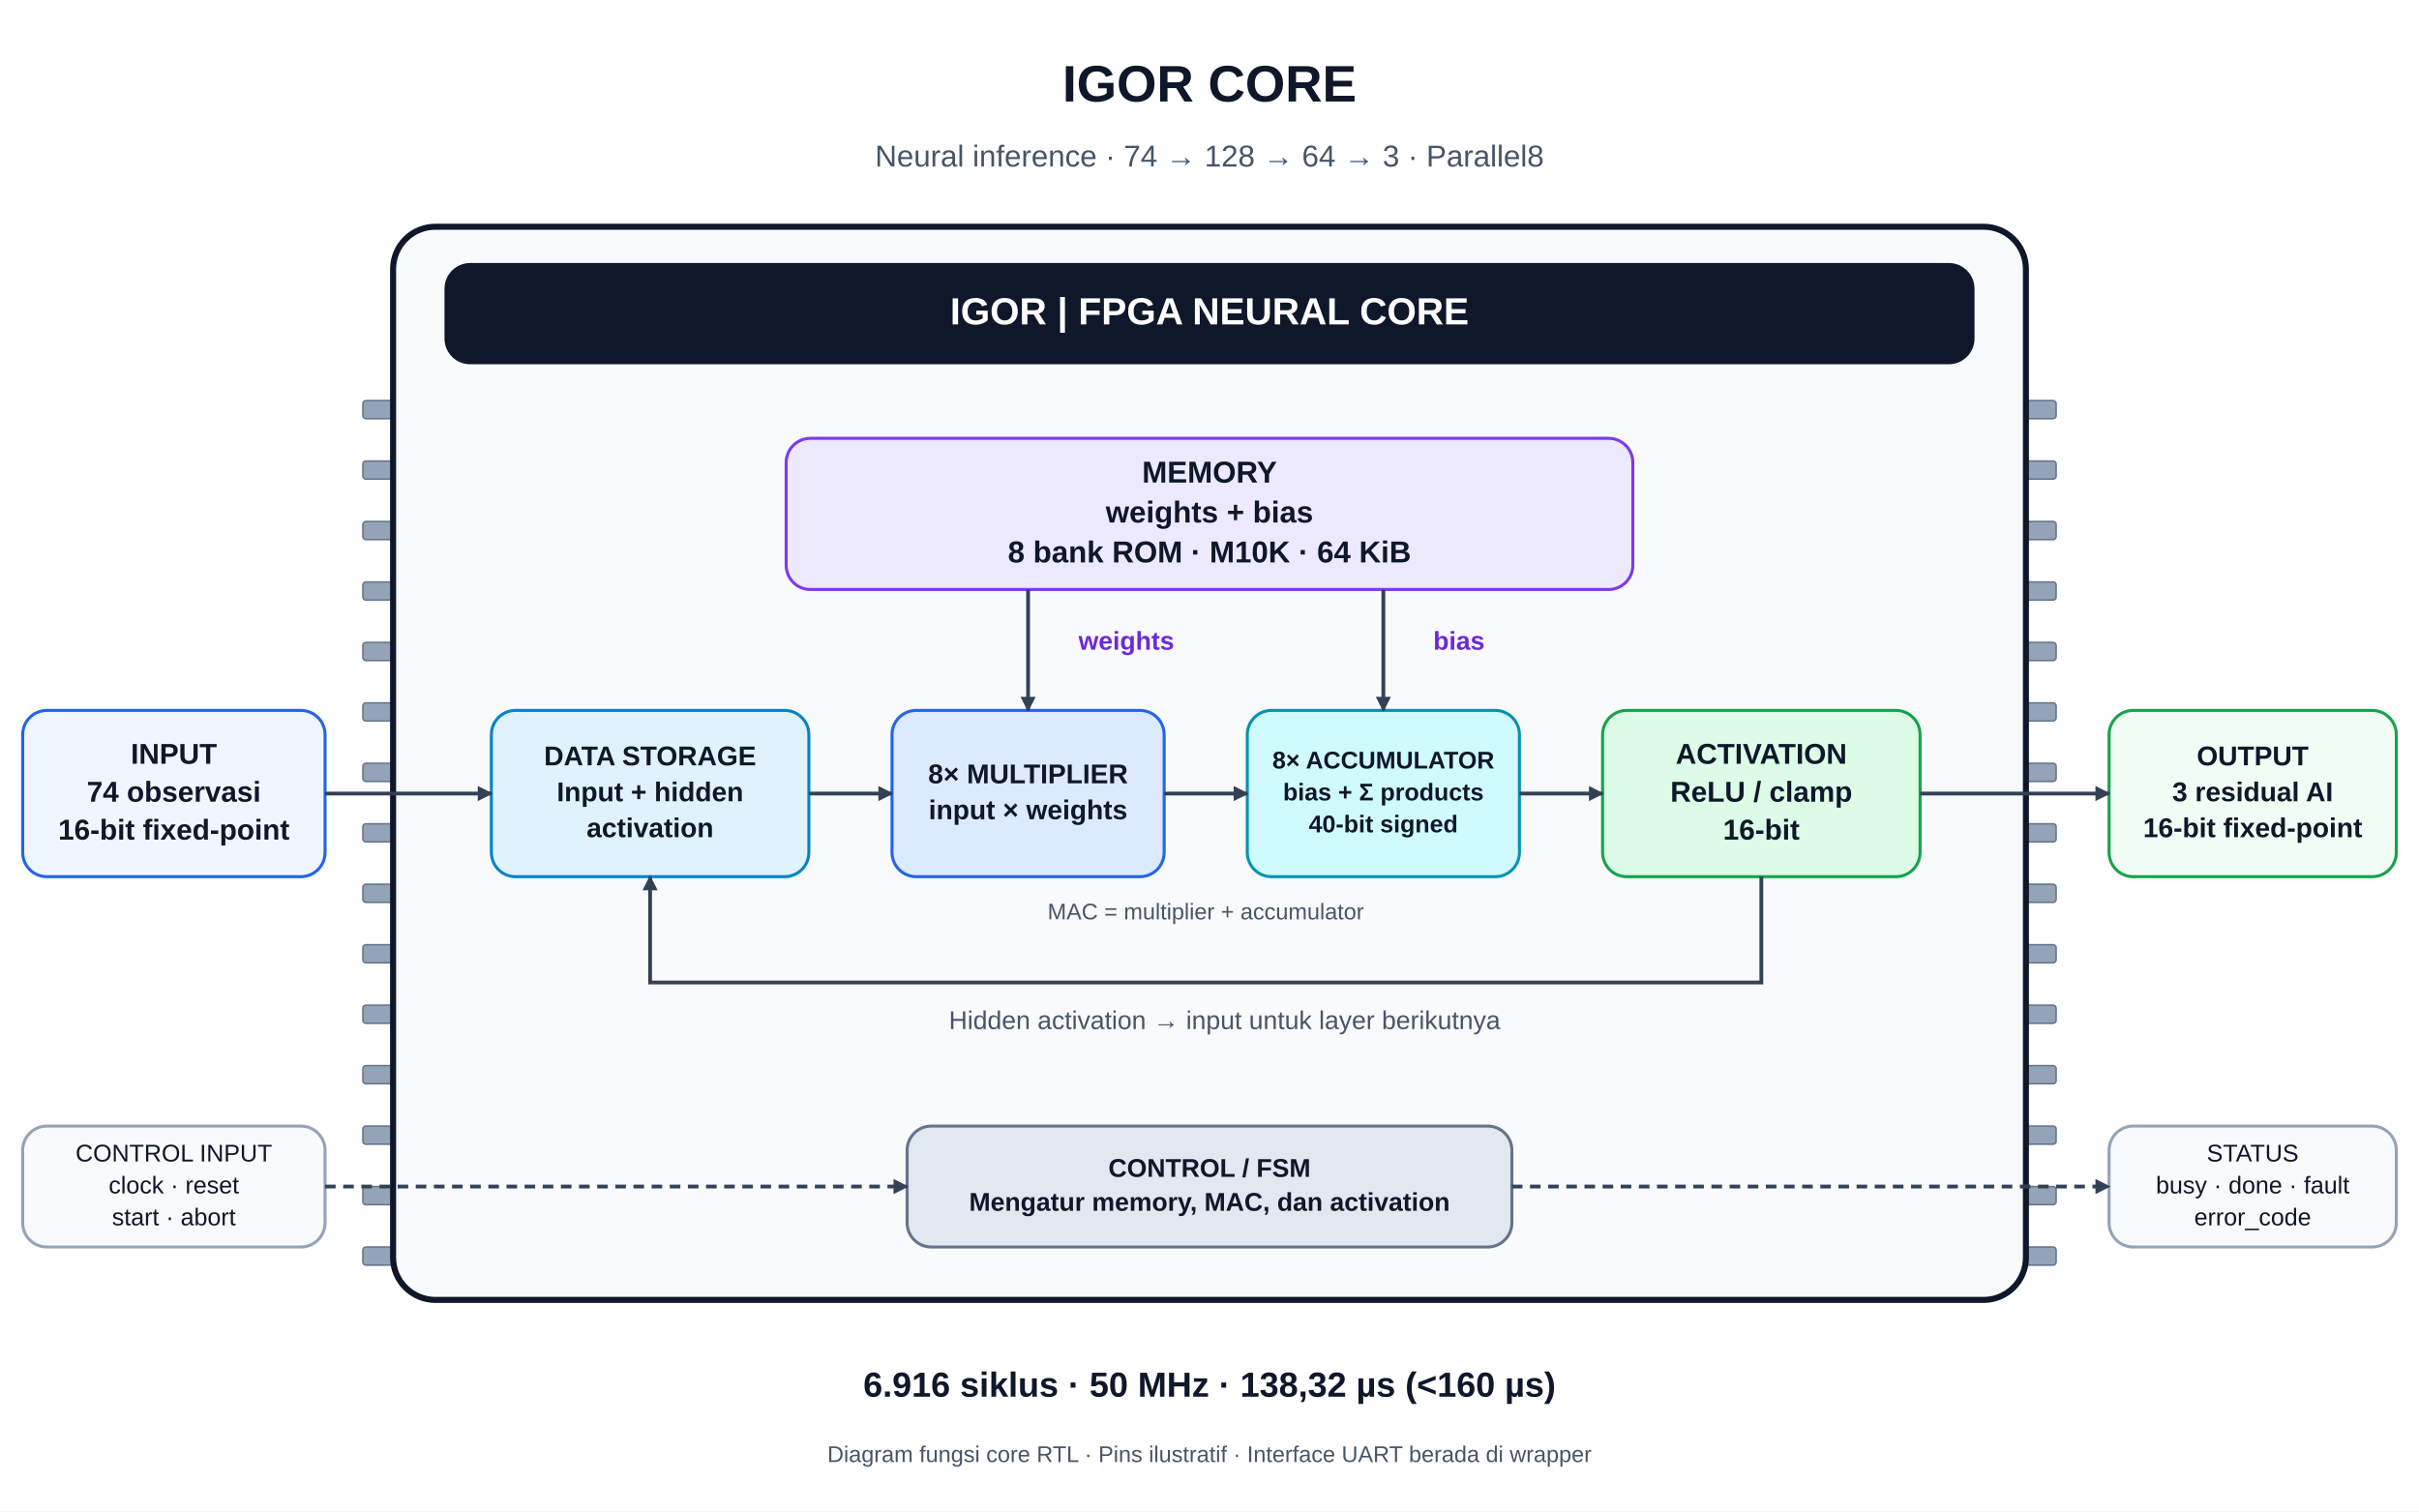
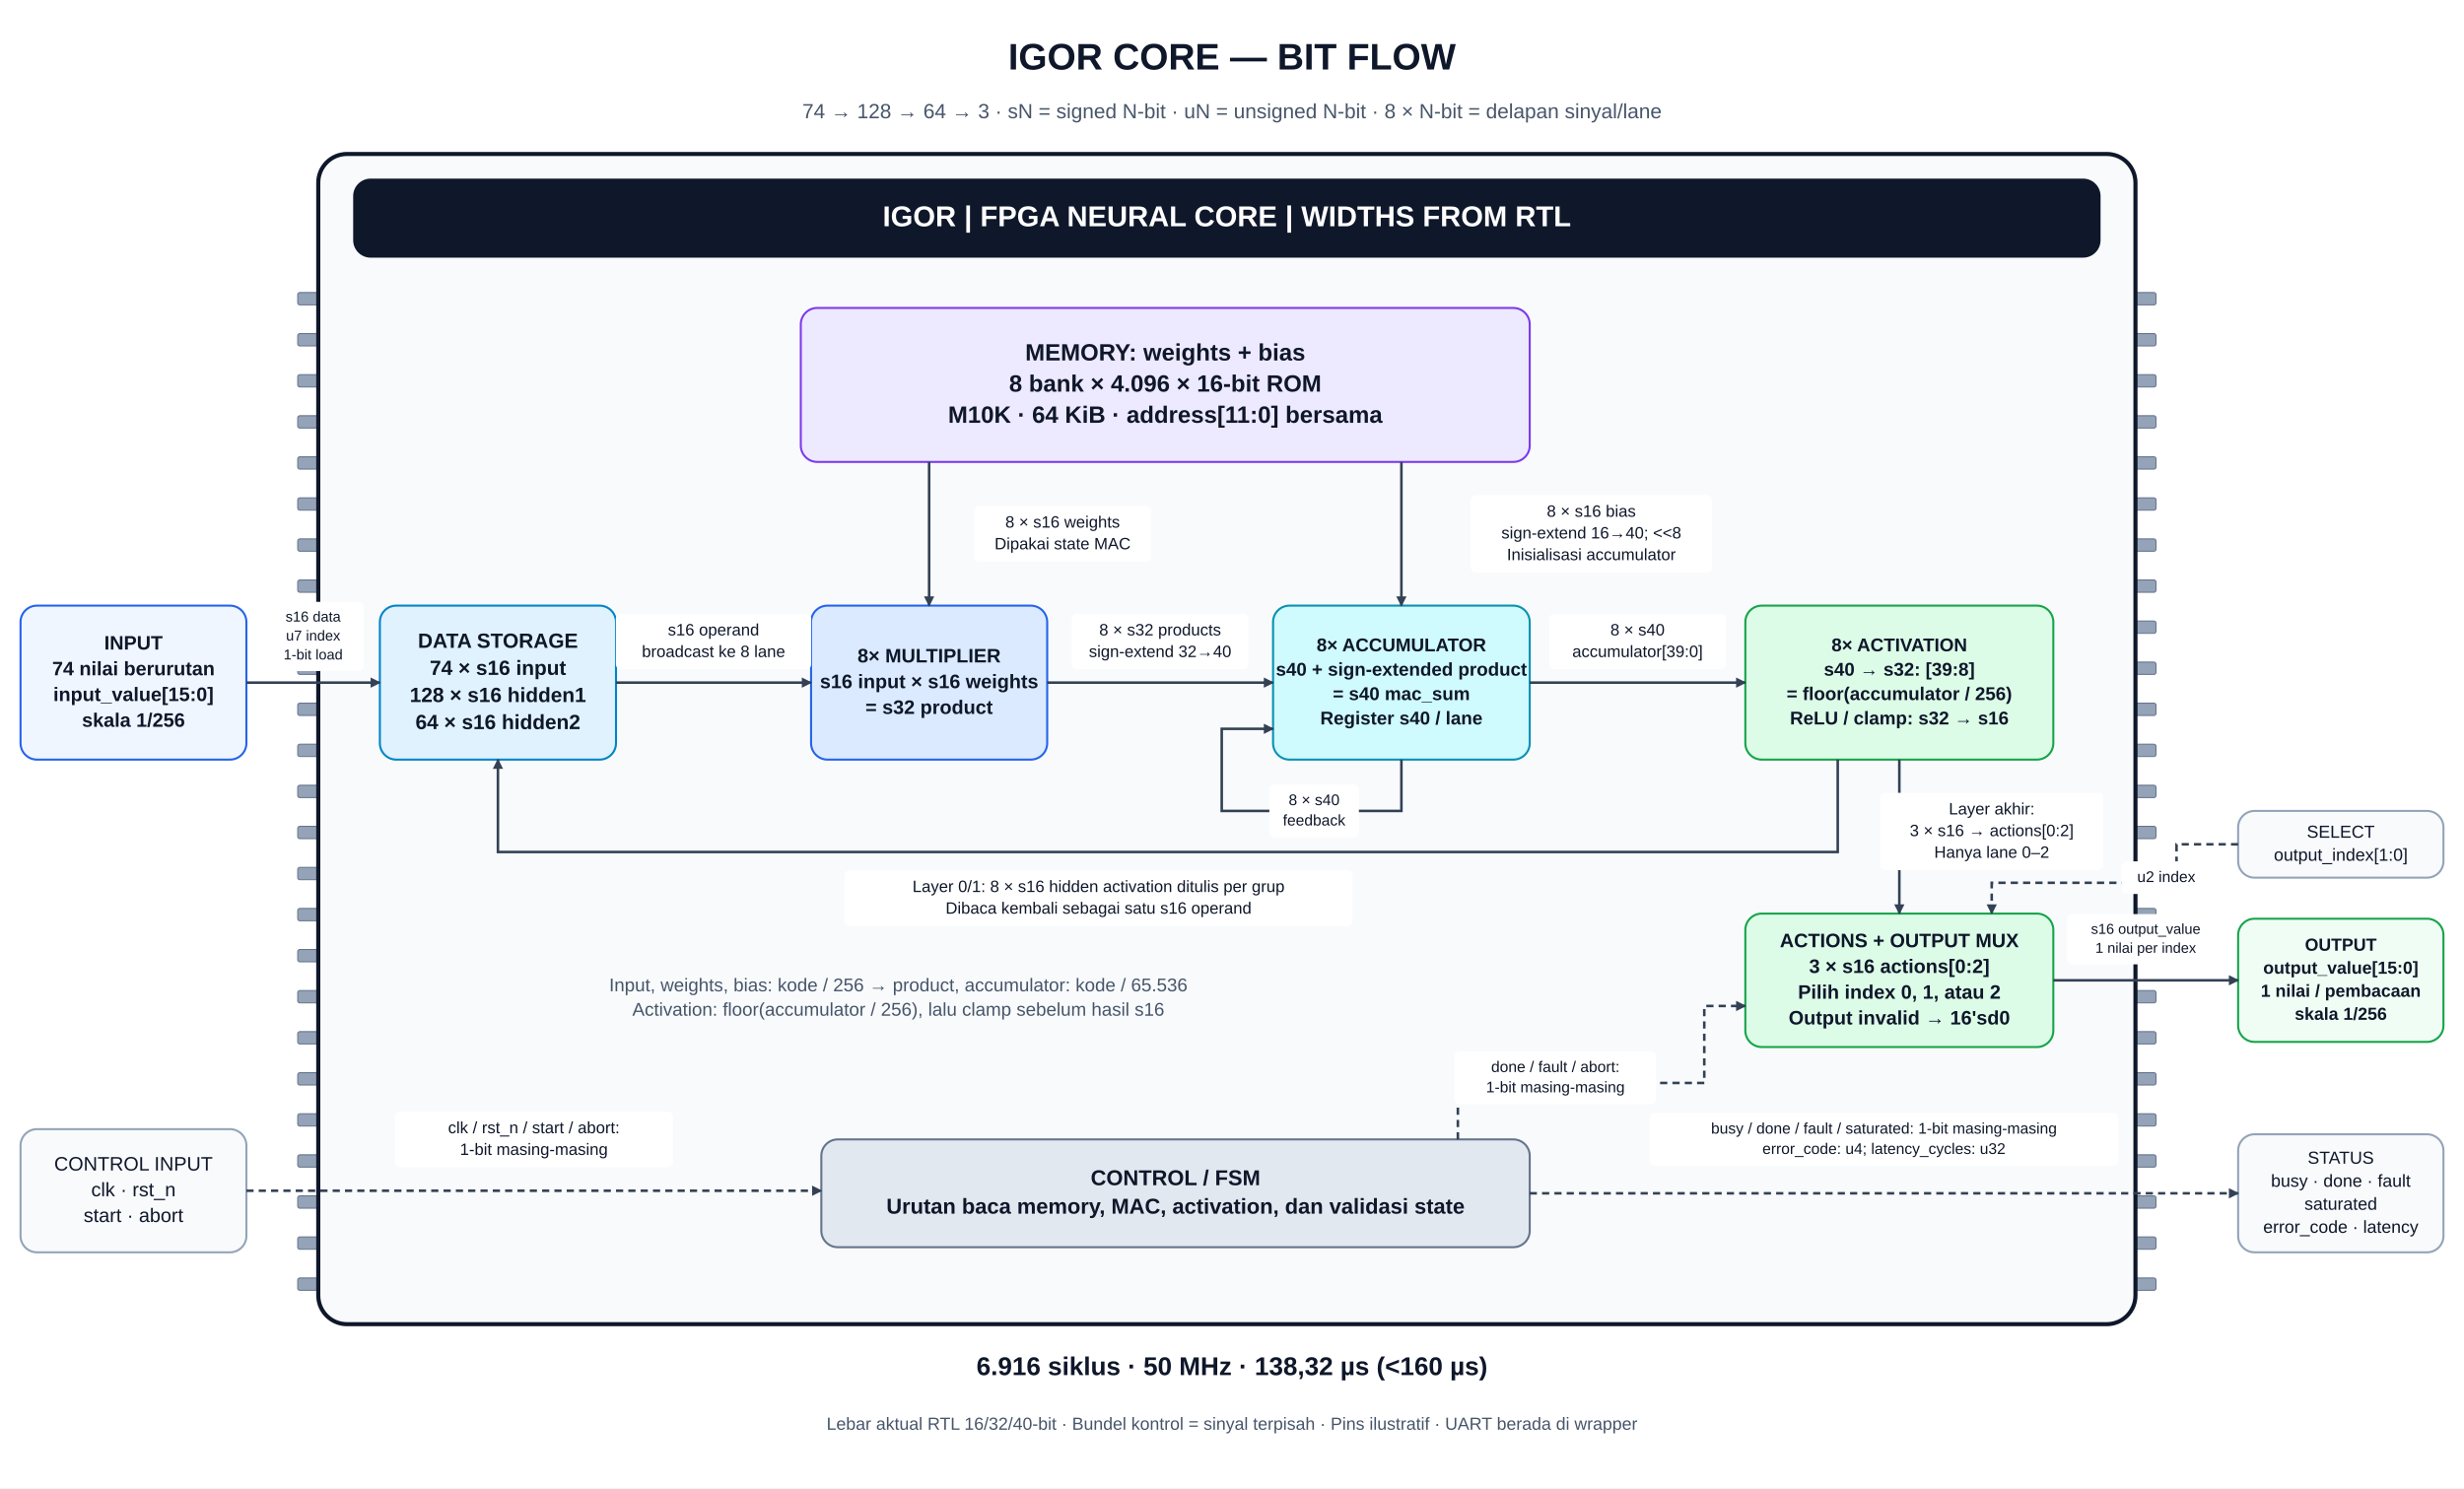
- <svg xmlns="http://www.w3.org/2000/svg" width="1600" height="1000" viewBox="0 0 1600 1000">
+ <svg xmlns="http://www.w3.org/2000/svg" width="2400" height="1450" viewBox="0 0 2400 1450">
  <defs>
    <marker id="arrow" markerWidth="10" markerHeight="10" refX="9" refY="5" orient="auto" markerUnits="userSpaceOnUse">
      <path d="M0,0 L10,5 L0,10 Z" fill="#334155" />
    </marker>
  </defs>
-   <rect width="1600" height="1000" fill="white" />
-   <text x="800.0" y="57.5" text-anchor="middle" dominant-baseline="middle" font-family="Arial, sans-serif" font-size="34" fill="#0f172a" font-weight="700">IGOR CORE</text>
-   <text x="800.0" y="104.5" text-anchor="middle" dominant-baseline="middle" font-family="Arial, sans-serif" font-size="20" fill="#475569" font-weight="400">Neural inference · 74 → 128 → 64 → 3 · Parallel8</text>
-   <rect x="240" y="265" width="20" height="12" rx="2" fill="#94a3b8" stroke="#64748b" stroke-width="1" />
-   <rect x="240" y="305" width="20" height="12" rx="2" fill="#94a3b8" stroke="#64748b" stroke-width="1" />
-   <rect x="240" y="345" width="20" height="12" rx="2" fill="#94a3b8" stroke="#64748b" stroke-width="1" />
-   <rect x="240" y="385" width="20" height="12" rx="2" fill="#94a3b8" stroke="#64748b" stroke-width="1" />
-   <rect x="240" y="425" width="20" height="12" rx="2" fill="#94a3b8" stroke="#64748b" stroke-width="1" />
-   <rect x="240" y="465" width="20" height="12" rx="2" fill="#94a3b8" stroke="#64748b" stroke-width="1" />
-   <rect x="240" y="505" width="20" height="12" rx="2" fill="#94a3b8" stroke="#64748b" stroke-width="1" />
-   <rect x="240" y="545" width="20" height="12" rx="2" fill="#94a3b8" stroke="#64748b" stroke-width="1" />
-   <rect x="240" y="585" width="20" height="12" rx="2" fill="#94a3b8" stroke="#64748b" stroke-width="1" />
-   <rect x="240" y="625" width="20" height="12" rx="2" fill="#94a3b8" stroke="#64748b" stroke-width="1" />
-   <rect x="240" y="665" width="20" height="12" rx="2" fill="#94a3b8" stroke="#64748b" stroke-width="1" />
-   <rect x="240" y="705" width="20" height="12" rx="2" fill="#94a3b8" stroke="#64748b" stroke-width="1" />
-   <rect x="240" y="745" width="20" height="12" rx="2" fill="#94a3b8" stroke="#64748b" stroke-width="1" />
-   <rect x="240" y="785" width="20" height="12" rx="2" fill="#94a3b8" stroke="#64748b" stroke-width="1" />
-   <rect x="240" y="825" width="20" height="12" rx="2" fill="#94a3b8" stroke="#64748b" stroke-width="1" />
-   <rect x="1340" y="265" width="20" height="12" rx="2" fill="#94a3b8" stroke="#64748b" stroke-width="1" />
-   <rect x="1340" y="305" width="20" height="12" rx="2" fill="#94a3b8" stroke="#64748b" stroke-width="1" />
-   <rect x="1340" y="345" width="20" height="12" rx="2" fill="#94a3b8" stroke="#64748b" stroke-width="1" />
-   <rect x="1340" y="385" width="20" height="12" rx="2" fill="#94a3b8" stroke="#64748b" stroke-width="1" />
-   <rect x="1340" y="425" width="20" height="12" rx="2" fill="#94a3b8" stroke="#64748b" stroke-width="1" />
-   <rect x="1340" y="465" width="20" height="12" rx="2" fill="#94a3b8" stroke="#64748b" stroke-width="1" />
-   <rect x="1340" y="505" width="20" height="12" rx="2" fill="#94a3b8" stroke="#64748b" stroke-width="1" />
-   <rect x="1340" y="545" width="20" height="12" rx="2" fill="#94a3b8" stroke="#64748b" stroke-width="1" />
-   <rect x="1340" y="585" width="20" height="12" rx="2" fill="#94a3b8" stroke="#64748b" stroke-width="1" />
-   <rect x="1340" y="625" width="20" height="12" rx="2" fill="#94a3b8" stroke="#64748b" stroke-width="1" />
-   <rect x="1340" y="665" width="20" height="12" rx="2" fill="#94a3b8" stroke="#64748b" stroke-width="1" />
-   <rect x="1340" y="705" width="20" height="12" rx="2" fill="#94a3b8" stroke="#64748b" stroke-width="1" />
-   <rect x="1340" y="745" width="20" height="12" rx="2" fill="#94a3b8" stroke="#64748b" stroke-width="1" />
-   <rect x="1340" y="785" width="20" height="12" rx="2" fill="#94a3b8" stroke="#64748b" stroke-width="1" />
-   <rect x="1340" y="825" width="20" height="12" rx="2" fill="#94a3b8" stroke="#64748b" stroke-width="1" />
-   <rect x="260" y="150" width="1080" height="710" rx="28" fill="#f8fafc" stroke="#0f172a" stroke-width="4" />
-   <rect x="295" y="175" width="1010" height="65" rx="16" fill="#0f172a" stroke="#0f172a" stroke-width="2" />
-   <text x="800.0" y="207.5" text-anchor="middle" dominant-baseline="middle" font-family="Arial, sans-serif" font-size="25" fill="#ffffff" font-weight="700">IGOR  |  FPGA NEURAL CORE</text>
-   <rect x="520" y="290" width="560" height="100" rx="16" fill="#ede9fe" stroke="#7c3aed" stroke-width="2" />
-   <text x="800.0" y="313.6" text-anchor="middle" dominant-baseline="middle" font-family="Arial, sans-serif" font-size="20" fill="#0f172a" font-weight="700">MEMORY</text>
-   <text x="800.0" y="340.0" text-anchor="middle" dominant-baseline="middle" font-family="Arial, sans-serif" font-size="20" fill="#0f172a" font-weight="700">weights + bias</text>
-   <text x="800.0" y="366.4" text-anchor="middle" dominant-baseline="middle" font-family="Arial, sans-serif" font-size="20" fill="#0f172a" font-weight="700">8 bank ROM · M10K · 64 KiB</text>
-   <rect x="15" y="470" width="200" height="110" rx="16" fill="#eff6ff" stroke="#2563eb" stroke-width="2" />
-   <text x="115.0" y="499.92" text-anchor="middle" dominant-baseline="middle" font-family="Arial, sans-serif" font-size="19" fill="#0f172a" font-weight="700">INPUT</text>
-   <text x="115.0" y="525.0" text-anchor="middle" dominant-baseline="middle" font-family="Arial, sans-serif" font-size="19" fill="#0f172a" font-weight="700">74 observasi</text>
-   <text x="115.0" y="550.08" text-anchor="middle" dominant-baseline="middle" font-family="Arial, sans-serif" font-size="19" fill="#0f172a" font-weight="700">16-bit fixed-point</text>
-   <rect x="325" y="470" width="210" height="110" rx="16" fill="#e0f2fe" stroke="#0284c7" stroke-width="2" />
-   <text x="430.0" y="501.24" text-anchor="middle" dominant-baseline="middle" font-family="Arial, sans-serif" font-size="18" fill="#0f172a" font-weight="700">DATA STORAGE</text>
-   <text x="430.0" y="525.0" text-anchor="middle" dominant-baseline="middle" font-family="Arial, sans-serif" font-size="18" fill="#0f172a" font-weight="700">Input + hidden</text>
-   <text x="430.0" y="548.76" text-anchor="middle" dominant-baseline="middle" font-family="Arial, sans-serif" font-size="18" fill="#0f172a" font-weight="700">activation</text>
-   <rect x="590" y="470" width="180" height="110" rx="16" fill="#dbeafe" stroke="#2563eb" stroke-width="2" />
-   <text x="680.0" y="513.12" text-anchor="middle" dominant-baseline="middle" font-family="Arial, sans-serif" font-size="18" fill="#0f172a" font-weight="700">8× MULTIPLIER</text>
-   <text x="680.0" y="536.88" text-anchor="middle" dominant-baseline="middle" font-family="Arial, sans-serif" font-size="18" fill="#0f172a" font-weight="700">input × weights</text>
-   <rect x="825" y="470" width="180" height="110" rx="16" fill="#cffafe" stroke="#0891b2" stroke-width="2" />
-   <text x="915.0" y="503.88" text-anchor="middle" dominant-baseline="middle" font-family="Arial, sans-serif" font-size="16" fill="#0f172a" font-weight="700">8× ACCUMULATOR</text>
-   <text x="915.0" y="525.0" text-anchor="middle" dominant-baseline="middle" font-family="Arial, sans-serif" font-size="16" fill="#0f172a" font-weight="700">bias + Σ products</text>
-   <text x="915.0" y="546.12" text-anchor="middle" dominant-baseline="middle" font-family="Arial, sans-serif" font-size="16" fill="#0f172a" font-weight="700">40-bit signed</text>
-   <rect x="1060" y="470" width="210" height="110" rx="16" fill="#dcfce7" stroke="#16a34a" stroke-width="2" />
-   <text x="1165.0" y="499.92" text-anchor="middle" dominant-baseline="middle" font-family="Arial, sans-serif" font-size="19" fill="#0f172a" font-weight="700">ACTIVATION</text>
-   <text x="1165.0" y="525.0" text-anchor="middle" dominant-baseline="middle" font-family="Arial, sans-serif" font-size="19" fill="#0f172a" font-weight="700">ReLU / clamp</text>
-   <text x="1165.0" y="550.08" text-anchor="middle" dominant-baseline="middle" font-family="Arial, sans-serif" font-size="19" fill="#0f172a" font-weight="700">16-bit</text>
-   <rect x="1395" y="470" width="190" height="110" rx="16" fill="#f0fdf4" stroke="#16a34a" stroke-width="2" />
-   <text x="1490.0" y="501.24" text-anchor="middle" dominant-baseline="middle" font-family="Arial, sans-serif" font-size="18" fill="#0f172a" font-weight="700">OUTPUT</text>
-   <text x="1490.0" y="525.0" text-anchor="middle" dominant-baseline="middle" font-family="Arial, sans-serif" font-size="18" fill="#0f172a" font-weight="700">3 residual AI</text>
-   <text x="1490.0" y="548.76" text-anchor="middle" dominant-baseline="middle" font-family="Arial, sans-serif" font-size="18" fill="#0f172a" font-weight="700">16-bit fixed-point</text>
-   <rect x="600" y="745" width="400" height="80" rx="16" fill="#e2e8f0" stroke="#64748b" stroke-width="2" />
-   <text x="800.0" y="773.78" text-anchor="middle" dominant-baseline="middle" font-family="Arial, sans-serif" font-size="17" fill="#0f172a" font-weight="700">CONTROL / FSM</text>
-   <text x="800.0" y="796.22" text-anchor="middle" dominant-baseline="middle" font-family="Arial, sans-serif" font-size="17" fill="#0f172a" font-weight="700">Mengatur memory, MAC, dan activation</text>
-   <rect x="15" y="745" width="200" height="80" rx="16" fill="#f8fafc" stroke="#94a3b8" stroke-width="2" />
-   <text x="115.0" y="763.88" text-anchor="middle" dominant-baseline="middle" font-family="Arial, sans-serif" font-size="16" fill="#0f172a" font-weight="400">CONTROL INPUT</text>
-   <text x="115.0" y="785.0" text-anchor="middle" dominant-baseline="middle" font-family="Arial, sans-serif" font-size="16" fill="#0f172a" font-weight="400">clock · reset</text>
-   <text x="115.0" y="806.12" text-anchor="middle" dominant-baseline="middle" font-family="Arial, sans-serif" font-size="16" fill="#0f172a" font-weight="400">start · abort</text>
-   <rect x="1395" y="745" width="190" height="80" rx="16" fill="#f8fafc" stroke="#94a3b8" stroke-width="2" />
-   <text x="1490.0" y="763.88" text-anchor="middle" dominant-baseline="middle" font-family="Arial, sans-serif" font-size="16" fill="#0f172a" font-weight="400">STATUS</text>
-   <text x="1490.0" y="785.0" text-anchor="middle" dominant-baseline="middle" font-family="Arial, sans-serif" font-size="16" fill="#0f172a" font-weight="400">busy · done · fault</text>
-   <text x="1490.0" y="806.12" text-anchor="middle" dominant-baseline="middle" font-family="Arial, sans-serif" font-size="16" fill="#0f172a" font-weight="400">error_code</text>
-   <path d="M215,525 L325,525" fill="none" stroke="#334155" stroke-width="2.5" marker-end="url(#arrow)" />
-   <path d="M535,525 L590,525" fill="none" stroke="#334155" stroke-width="2.5" marker-end="url(#arrow)" />
-   <path d="M680,390 L680,470" fill="none" stroke="#334155" stroke-width="2.5" marker-end="url(#arrow)" />
-   <path d="M915,390 L915,470" fill="none" stroke="#334155" stroke-width="2.5" marker-end="url(#arrow)" />
-   <path d="M770,525 L825,525" fill="none" stroke="#334155" stroke-width="2.5" marker-end="url(#arrow)" />
-   <path d="M1005,525 L1060,525" fill="none" stroke="#334155" stroke-width="2.5" marker-end="url(#arrow)" />
-   <path d="M1270,525 L1395,525" fill="none" stroke="#334155" stroke-width="2.5" marker-end="url(#arrow)" />
-   <path d="M1165,580 L1165,650 L430,650 L430,580" fill="none" stroke="#334155" stroke-width="2.5" marker-end="url(#arrow)" />
-   <path d="M215,785 L600,785" fill="none" stroke="#334155" stroke-width="2.5" marker-end="url(#arrow)" stroke-dasharray="7 5" />
-   <path d="M1000,785 L1395,785" fill="none" stroke="#334155" stroke-width="2.5" marker-end="url(#arrow)" stroke-dasharray="7 5" />
-   <text x="745.0" y="425.0" text-anchor="middle" dominant-baseline="middle" font-family="Arial, sans-serif" font-size="17" fill="#6d28d9" font-weight="700">weights</text>
-   <text x="965.0" y="425.0" text-anchor="middle" dominant-baseline="middle" font-family="Arial, sans-serif" font-size="17" fill="#6d28d9" font-weight="700">bias</text>
-   <text x="810.0" y="676.0" text-anchor="middle" dominant-baseline="middle" font-family="Arial, sans-serif" font-size="17" fill="#475569" font-weight="400">Hidden activation → input untuk layer berikutnya</text>
-   <text x="797.5" y="604.0" text-anchor="middle" dominant-baseline="middle" font-family="Arial, sans-serif" font-size="15" fill="#475569" font-weight="400">MAC = multiplier + accumulator</text>
-   <text x="800.0" y="917.5" text-anchor="middle" dominant-baseline="middle" font-family="Arial, sans-serif" font-size="23" fill="#0f172a" font-weight="700">6.916 siklus  ·  50 MHz  ·  138,32 µs  (&lt;160 µs)</text>
-   <text x="800.0" y="963.0" text-anchor="middle" dominant-baseline="middle" font-family="Arial, sans-serif" font-size="15" fill="#475569" font-weight="400">Diagram fungsi core RTL · Pins ilustratif · Interface UART berada di wrapper</text>
+   <rect width="2400" height="1450" fill="white" />
+   <text x="1200.0" y="57.5" text-anchor="middle" dominant-baseline="middle" font-family="Arial, sans-serif" font-size="36" fill="#0f172a" font-weight="700">IGOR CORE — BIT FLOW</text>
+   <text x="1200.0" y="109.5" text-anchor="middle" dominant-baseline="middle" font-family="Arial, sans-serif" font-size="20" fill="#475569" font-weight="400">74 → 128 → 64 → 3  ·  sN = signed N-bit  ·  uN = unsigned N-bit  ·  8 × N-bit = delapan sinyal/lane</text>
+   <rect x="290" y="285" width="20" height="12" rx="2" fill="#94a3b8" stroke="#64748b" stroke-width="1" />
+   <rect x="290" y="325" width="20" height="12" rx="2" fill="#94a3b8" stroke="#64748b" stroke-width="1" />
+   <rect x="290" y="365" width="20" height="12" rx="2" fill="#94a3b8" stroke="#64748b" stroke-width="1" />
+   <rect x="290" y="405" width="20" height="12" rx="2" fill="#94a3b8" stroke="#64748b" stroke-width="1" />
+   <rect x="290" y="445" width="20" height="12" rx="2" fill="#94a3b8" stroke="#64748b" stroke-width="1" />
+   <rect x="290" y="485" width="20" height="12" rx="2" fill="#94a3b8" stroke="#64748b" stroke-width="1" />
+   <rect x="290" y="525" width="20" height="12" rx="2" fill="#94a3b8" stroke="#64748b" stroke-width="1" />
+   <rect x="290" y="565" width="20" height="12" rx="2" fill="#94a3b8" stroke="#64748b" stroke-width="1" />
+   <rect x="290" y="605" width="20" height="12" rx="2" fill="#94a3b8" stroke="#64748b" stroke-width="1" />
+   <rect x="290" y="645" width="20" height="12" rx="2" fill="#94a3b8" stroke="#64748b" stroke-width="1" />
+   <rect x="290" y="685" width="20" height="12" rx="2" fill="#94a3b8" stroke="#64748b" stroke-width="1" />
+   <rect x="290" y="725" width="20" height="12" rx="2" fill="#94a3b8" stroke="#64748b" stroke-width="1" />
+   <rect x="290" y="765" width="20" height="12" rx="2" fill="#94a3b8" stroke="#64748b" stroke-width="1" />
+   <rect x="290" y="805" width="20" height="12" rx="2" fill="#94a3b8" stroke="#64748b" stroke-width="1" />
+   <rect x="290" y="845" width="20" height="12" rx="2" fill="#94a3b8" stroke="#64748b" stroke-width="1" />
+   <rect x="290" y="885" width="20" height="12" rx="2" fill="#94a3b8" stroke="#64748b" stroke-width="1" />
+   <rect x="290" y="925" width="20" height="12" rx="2" fill="#94a3b8" stroke="#64748b" stroke-width="1" />
+   <rect x="290" y="965" width="20" height="12" rx="2" fill="#94a3b8" stroke="#64748b" stroke-width="1" />
+   <rect x="290" y="1005" width="20" height="12" rx="2" fill="#94a3b8" stroke="#64748b" stroke-width="1" />
+   <rect x="290" y="1045" width="20" height="12" rx="2" fill="#94a3b8" stroke="#64748b" stroke-width="1" />
+   <rect x="290" y="1085" width="20" height="12" rx="2" fill="#94a3b8" stroke="#64748b" stroke-width="1" />
+   <rect x="290" y="1125" width="20" height="12" rx="2" fill="#94a3b8" stroke="#64748b" stroke-width="1" />
+   <rect x="290" y="1165" width="20" height="12" rx="2" fill="#94a3b8" stroke="#64748b" stroke-width="1" />
+   <rect x="290" y="1205" width="20" height="12" rx="2" fill="#94a3b8" stroke="#64748b" stroke-width="1" />
+   <rect x="290" y="1245" width="20" height="12" rx="2" fill="#94a3b8" stroke="#64748b" stroke-width="1" />
+   <rect x="2080" y="285" width="20" height="12" rx="2" fill="#94a3b8" stroke="#64748b" stroke-width="1" />
+   <rect x="2080" y="325" width="20" height="12" rx="2" fill="#94a3b8" stroke="#64748b" stroke-width="1" />
+   <rect x="2080" y="365" width="20" height="12" rx="2" fill="#94a3b8" stroke="#64748b" stroke-width="1" />
+   <rect x="2080" y="405" width="20" height="12" rx="2" fill="#94a3b8" stroke="#64748b" stroke-width="1" />
+   <rect x="2080" y="445" width="20" height="12" rx="2" fill="#94a3b8" stroke="#64748b" stroke-width="1" />
+   <rect x="2080" y="485" width="20" height="12" rx="2" fill="#94a3b8" stroke="#64748b" stroke-width="1" />
+   <rect x="2080" y="525" width="20" height="12" rx="2" fill="#94a3b8" stroke="#64748b" stroke-width="1" />
+   <rect x="2080" y="565" width="20" height="12" rx="2" fill="#94a3b8" stroke="#64748b" stroke-width="1" />
+   <rect x="2080" y="605" width="20" height="12" rx="2" fill="#94a3b8" stroke="#64748b" stroke-width="1" />
+   <rect x="2080" y="645" width="20" height="12" rx="2" fill="#94a3b8" stroke="#64748b" stroke-width="1" />
+   <rect x="2080" y="685" width="20" height="12" rx="2" fill="#94a3b8" stroke="#64748b" stroke-width="1" />
+   <rect x="2080" y="725" width="20" height="12" rx="2" fill="#94a3b8" stroke="#64748b" stroke-width="1" />
+   <rect x="2080" y="765" width="20" height="12" rx="2" fill="#94a3b8" stroke="#64748b" stroke-width="1" />
+   <rect x="2080" y="805" width="20" height="12" rx="2" fill="#94a3b8" stroke="#64748b" stroke-width="1" />
+   <rect x="2080" y="845" width="20" height="12" rx="2" fill="#94a3b8" stroke="#64748b" stroke-width="1" />
+   <rect x="2080" y="885" width="20" height="12" rx="2" fill="#94a3b8" stroke="#64748b" stroke-width="1" />
+   <rect x="2080" y="925" width="20" height="12" rx="2" fill="#94a3b8" stroke="#64748b" stroke-width="1" />
+   <rect x="2080" y="965" width="20" height="12" rx="2" fill="#94a3b8" stroke="#64748b" stroke-width="1" />
+   <rect x="2080" y="1005" width="20" height="12" rx="2" fill="#94a3b8" stroke="#64748b" stroke-width="1" />
+   <rect x="2080" y="1045" width="20" height="12" rx="2" fill="#94a3b8" stroke="#64748b" stroke-width="1" />
+   <rect x="2080" y="1085" width="20" height="12" rx="2" fill="#94a3b8" stroke="#64748b" stroke-width="1" />
+   <rect x="2080" y="1125" width="20" height="12" rx="2" fill="#94a3b8" stroke="#64748b" stroke-width="1" />
+   <rect x="2080" y="1165" width="20" height="12" rx="2" fill="#94a3b8" stroke="#64748b" stroke-width="1" />
+   <rect x="2080" y="1205" width="20" height="12" rx="2" fill="#94a3b8" stroke="#64748b" stroke-width="1" />
+   <rect x="2080" y="1245" width="20" height="12" rx="2" fill="#94a3b8" stroke="#64748b" stroke-width="1" />
+   <rect x="310" y="150" width="1770" height="1140" rx="28" fill="#f8fafc" stroke="#0f172a" stroke-width="4" />
+   <rect x="345" y="175" width="1700" height="75" rx="16" fill="#0f172a" stroke="#0f172a" stroke-width="2" />
+   <text x="1195.0" y="212.5" text-anchor="middle" dominant-baseline="middle" font-family="Arial, sans-serif" font-size="28" fill="#ffffff" font-weight="700">IGOR  |  FPGA NEURAL CORE  |  WIDTHS FROM RTL</text>
+   <rect x="780" y="300" width="710" height="150" rx="16" fill="#ede9fe" stroke="#7c3aed" stroke-width="2" />
+   <text x="1135.0" y="344.64" text-anchor="middle" dominant-baseline="middle" font-family="Arial, sans-serif" font-size="23" fill="#0f172a" font-weight="700">MEMORY: weights + bias</text>
+   <text x="1135.0" y="375.0" text-anchor="middle" dominant-baseline="middle" font-family="Arial, sans-serif" font-size="23" fill="#0f172a" font-weight="700">8 bank × 4.096 × 16-bit ROM</text>
+   <text x="1135.0" y="405.36" text-anchor="middle" dominant-baseline="middle" font-family="Arial, sans-serif" font-size="23" fill="#0f172a" font-weight="700">M10K · 64 KiB · address[11:0] bersama</text>
+   <rect x="20" y="590" width="220" height="150" rx="16" fill="#eff6ff" stroke="#2563eb" stroke-width="2" />
+   <text x="130.0" y="627.38" text-anchor="middle" dominant-baseline="middle" font-family="Arial, sans-serif" font-size="19" fill="#0f172a" font-weight="700">INPUT</text>
+   <text x="130.0" y="652.46" text-anchor="middle" dominant-baseline="middle" font-family="Arial, sans-serif" font-size="19" fill="#0f172a" font-weight="700">74 nilai berurutan</text>
+   <text x="130.0" y="677.54" text-anchor="middle" dominant-baseline="middle" font-family="Arial, sans-serif" font-size="19" fill="#0f172a" font-weight="700">input_value[15:0]</text>
+   <text x="130.0" y="702.62" text-anchor="middle" dominant-baseline="middle" font-family="Arial, sans-serif" font-size="19" fill="#0f172a" font-weight="700">skala 1/256</text>
+   <rect x="370" y="590" width="230" height="150" rx="16" fill="#e0f2fe" stroke="#0284c7" stroke-width="2" />
+   <text x="485.0" y="625.4" text-anchor="middle" dominant-baseline="middle" font-family="Arial, sans-serif" font-size="20" fill="#0f172a" font-weight="700">DATA STORAGE</text>
+   <text x="485.0" y="651.8" text-anchor="middle" dominant-baseline="middle" font-family="Arial, sans-serif" font-size="20" fill="#0f172a" font-weight="700">74 × s16 input</text>
+   <text x="485.0" y="678.2" text-anchor="middle" dominant-baseline="middle" font-family="Arial, sans-serif" font-size="20" fill="#0f172a" font-weight="700">128 × s16 hidden1</text>
+   <text x="485.0" y="704.6" text-anchor="middle" dominant-baseline="middle" font-family="Arial, sans-serif" font-size="20" fill="#0f172a" font-weight="700">64 × s16 hidden2</text>
+   <rect x="790" y="590" width="230" height="150" rx="16" fill="#dbeafe" stroke="#2563eb" stroke-width="2" />
+   <text x="905.0" y="639.92" text-anchor="middle" dominant-baseline="middle" font-family="Arial, sans-serif" font-size="19" fill="#0f172a" font-weight="700">8× MULTIPLIER</text>
+   <text x="905.0" y="665.0" text-anchor="middle" dominant-baseline="middle" font-family="Arial, sans-serif" font-size="19" fill="#0f172a" font-weight="700">s16 input × s16 weights</text>
+   <text x="905.0" y="690.08" text-anchor="middle" dominant-baseline="middle" font-family="Arial, sans-serif" font-size="19" fill="#0f172a" font-weight="700">= s32 product</text>
+   <rect x="1240" y="590" width="250" height="150" rx="16" fill="#cffafe" stroke="#0891b2" stroke-width="2" />
+   <text x="1365.0" y="629.36" text-anchor="middle" dominant-baseline="middle" font-family="Arial, sans-serif" font-size="18" fill="#0f172a" font-weight="700">8× ACCUMULATOR</text>
+   <text x="1365.0" y="653.12" text-anchor="middle" dominant-baseline="middle" font-family="Arial, sans-serif" font-size="18" fill="#0f172a" font-weight="700">s40 + sign-extended product</text>
+   <text x="1365.0" y="676.88" text-anchor="middle" dominant-baseline="middle" font-family="Arial, sans-serif" font-size="18" fill="#0f172a" font-weight="700">= s40 mac_sum</text>
+   <text x="1365.0" y="700.64" text-anchor="middle" dominant-baseline="middle" font-family="Arial, sans-serif" font-size="18" fill="#0f172a" font-weight="700">Register s40 / lane</text>
+   <rect x="1700" y="590" width="300" height="150" rx="16" fill="#dcfce7" stroke="#16a34a" stroke-width="2" />
+   <text x="1850.0" y="629.36" text-anchor="middle" dominant-baseline="middle" font-family="Arial, sans-serif" font-size="18" fill="#0f172a" font-weight="700">8× ACTIVATION</text>
+   <text x="1850.0" y="653.12" text-anchor="middle" dominant-baseline="middle" font-family="Arial, sans-serif" font-size="18" fill="#0f172a" font-weight="700">s40 → s32: [39:8]</text>
+   <text x="1850.0" y="676.88" text-anchor="middle" dominant-baseline="middle" font-family="Arial, sans-serif" font-size="18" fill="#0f172a" font-weight="700">= floor(accumulator / 256)</text>
+   <text x="1850.0" y="700.64" text-anchor="middle" dominant-baseline="middle" font-family="Arial, sans-serif" font-size="18" fill="#0f172a" font-weight="700">ReLU / clamp: s32 → s16</text>
+   <rect x="1700" y="890" width="300" height="130" rx="16" fill="#dcfce7" stroke="#16a34a" stroke-width="2" />
+   <text x="1850.0" y="917.38" text-anchor="middle" dominant-baseline="middle" font-family="Arial, sans-serif" font-size="19" fill="#0f172a" font-weight="700">ACTIONS + OUTPUT MUX</text>
+   <text x="1850.0" y="942.46" text-anchor="middle" dominant-baseline="middle" font-family="Arial, sans-serif" font-size="19" fill="#0f172a" font-weight="700">3 × s16 actions[0:2]</text>
+   <text x="1850.0" y="967.54" text-anchor="middle" dominant-baseline="middle" font-family="Arial, sans-serif" font-size="19" fill="#0f172a" font-weight="700">Pilih index 0, 1, atau 2</text>
+   <text x="1850.0" y="992.62" text-anchor="middle" dominant-baseline="middle" font-family="Arial, sans-serif" font-size="19" fill="#0f172a" font-weight="700">Output invalid → 16'sd0</text>
+   <rect x="2180" y="895" width="200" height="120" rx="16" fill="#f0fdf4" stroke="#16a34a" stroke-width="2" />
+   <text x="2280.0" y="921.34" text-anchor="middle" dominant-baseline="middle" font-family="Arial, sans-serif" font-size="17" fill="#0f172a" font-weight="700">OUTPUT</text>
+   <text x="2280.0" y="943.78" text-anchor="middle" dominant-baseline="middle" font-family="Arial, sans-serif" font-size="17" fill="#0f172a" font-weight="700">output_value[15:0]</text>
+   <text x="2280.0" y="966.22" text-anchor="middle" dominant-baseline="middle" font-family="Arial, sans-serif" font-size="17" fill="#0f172a" font-weight="700">1 nilai / pembacaan</text>
+   <text x="2280.0" y="988.66" text-anchor="middle" dominant-baseline="middle" font-family="Arial, sans-serif" font-size="17" fill="#0f172a" font-weight="700">skala 1/256</text>
+   <rect x="2180" y="790" width="200" height="65" rx="16" fill="#f8fafc" stroke="#94a3b8" stroke-width="2" />
+   <text x="2280.0" y="811.28" text-anchor="middle" dominant-baseline="middle" font-family="Arial, sans-serif" font-size="17" fill="#0f172a" font-weight="400">SELECT</text>
+   <text x="2280.0" y="833.72" text-anchor="middle" dominant-baseline="middle" font-family="Arial, sans-serif" font-size="17" fill="#0f172a" font-weight="400">output_index[1:0]</text>
+   <rect x="800" y="1110" width="690" height="105" rx="16" fill="#e2e8f0" stroke="#64748b" stroke-width="2" />
+   <text x="1145.0" y="1148.64" text-anchor="middle" dominant-baseline="middle" font-family="Arial, sans-serif" font-size="21" fill="#0f172a" font-weight="700">CONTROL / FSM</text>
+   <text x="1145.0" y="1176.36" text-anchor="middle" dominant-baseline="middle" font-family="Arial, sans-serif" font-size="21" fill="#0f172a" font-weight="700">Urutan baca memory, MAC, activation, dan validasi state</text>
+   <rect x="20" y="1100" width="220" height="120" rx="16" fill="#f8fafc" stroke="#94a3b8" stroke-width="2" />
+   <text x="130.0" y="1134.92" text-anchor="middle" dominant-baseline="middle" font-family="Arial, sans-serif" font-size="19" fill="#0f172a" font-weight="400">CONTROL INPUT</text>
+   <text x="130.0" y="1160.0" text-anchor="middle" dominant-baseline="middle" font-family="Arial, sans-serif" font-size="19" fill="#0f172a" font-weight="400">clk · rst_n</text>
+   <text x="130.0" y="1185.08" text-anchor="middle" dominant-baseline="middle" font-family="Arial, sans-serif" font-size="19" fill="#0f172a" font-weight="400">start · abort</text>
+   <rect x="2180" y="1105" width="200" height="115" rx="16" fill="#f8fafc" stroke="#94a3b8" stroke-width="2" />
+   <text x="2280.0" y="1128.84" text-anchor="middle" dominant-baseline="middle" font-family="Arial, sans-serif" font-size="17" fill="#0f172a" font-weight="400">STATUS</text>
+   <text x="2280.0" y="1151.28" text-anchor="middle" dominant-baseline="middle" font-family="Arial, sans-serif" font-size="17" fill="#0f172a" font-weight="400">busy · done · fault</text>
+   <text x="2280.0" y="1173.72" text-anchor="middle" dominant-baseline="middle" font-family="Arial, sans-serif" font-size="17" fill="#0f172a" font-weight="400">saturated</text>
+   <text x="2280.0" y="1196.16" text-anchor="middle" dominant-baseline="middle" font-family="Arial, sans-serif" font-size="17" fill="#0f172a" font-weight="400">error_code · latency</text>
+   <path d="M240,665 L370,665" fill="none" stroke="#334155" stroke-width="2.5" marker-end="url(#arrow)" />
+   <rect x="255.8" y="586.28" width="98.4" height="67.44" rx="5" fill="white" />
+   <text x="305" y="601.52" text-anchor="middle" dominant-baseline="middle" font-family="Arial, sans-serif" font-size="14" fill="#0f172a" font-weight="400">s16 data</text>
+   <text x="305" y="620.0" text-anchor="middle" dominant-baseline="middle" font-family="Arial, sans-serif" font-size="14" fill="#0f172a" font-weight="400">u7 index</text>
+   <text x="305" y="638.48" text-anchor="middle" dominant-baseline="middle" font-family="Arial, sans-serif" font-size="14" fill="#0f172a" font-weight="400">1-bit load</text>
+   <path d="M600,665 L790,665" fill="none" stroke="#334155" stroke-width="2.5" marker-end="url(#arrow)" />
+   <rect x="599.88" y="597.88" width="190.24" height="54.24" rx="5" fill="white" />
+   <text x="695" y="614.44" text-anchor="middle" dominant-baseline="middle" font-family="Arial, sans-serif" font-size="16" fill="#0f172a" font-weight="400">s16 operand</text>
+   <text x="695" y="635.56" text-anchor="middle" dominant-baseline="middle" font-family="Arial, sans-serif" font-size="16" fill="#0f172a" font-weight="400">broadcast ke 8 lane</text>
+   <path d="M905,450 L905,590" fill="none" stroke="#334155" stroke-width="2.5" marker-end="url(#arrow)" />
+   <rect x="948.84" y="492.88" width="172.32" height="54.24" rx="5" fill="white" />
+   <text x="1035" y="509.44" text-anchor="middle" dominant-baseline="middle" font-family="Arial, sans-serif" font-size="16" fill="#0f172a" font-weight="400">8 × s16 weights</text>
+   <text x="1035" y="530.56" text-anchor="middle" dominant-baseline="middle" font-family="Arial, sans-serif" font-size="16" fill="#0f172a" font-weight="400">Dipakai state MAC</text>
+   <path d="M1365,450 L1365,590" fill="none" stroke="#334155" stroke-width="2.5" marker-end="url(#arrow)" />
+   <rect x="1432.48" y="482.32" width="235.04" height="75.36" rx="5" fill="white" />
+   <text x="1550" y="498.88" text-anchor="middle" dominant-baseline="middle" font-family="Arial, sans-serif" font-size="16" fill="#0f172a" font-weight="400">8 × s16 bias</text>
+   <text x="1550" y="520.0" text-anchor="middle" dominant-baseline="middle" font-family="Arial, sans-serif" font-size="16" fill="#0f172a" font-weight="400">sign-extend 16→40; &lt;&lt;8</text>
+   <text x="1550" y="541.12" text-anchor="middle" dominant-baseline="middle" font-family="Arial, sans-serif" font-size="16" fill="#0f172a" font-weight="400">Inisialisasi accumulator</text>
+   <path d="M1020,665 L1240,665" fill="none" stroke="#334155" stroke-width="2.5" marker-end="url(#arrow)" />
+   <rect x="1043.84" y="597.88" width="172.32" height="54.24" rx="5" fill="white" />
+   <text x="1130" y="614.44" text-anchor="middle" dominant-baseline="middle" font-family="Arial, sans-serif" font-size="16" fill="#0f172a" font-weight="400">8 × s32 products</text>
+   <text x="1130" y="635.56" text-anchor="middle" dominant-baseline="middle" font-family="Arial, sans-serif" font-size="16" fill="#0f172a" font-weight="400">sign-extend 32→40</text>
+   <path d="M1490,665 L1700,665" fill="none" stroke="#334155" stroke-width="2.5" marker-end="url(#arrow)" />
+   <rect x="1508.84" y="597.88" width="172.32" height="54.24" rx="5" fill="white" />
+   <text x="1595" y="614.44" text-anchor="middle" dominant-baseline="middle" font-family="Arial, sans-serif" font-size="16" fill="#0f172a" font-weight="400">8 × s40</text>
+   <text x="1595" y="635.56" text-anchor="middle" dominant-baseline="middle" font-family="Arial, sans-serif" font-size="16" fill="#0f172a" font-weight="400">accumulator[39:0]</text>
+   <path d="M1365,740 L1365,790 L1190,790 L1190,710 L1240,710" fill="none" stroke="#334155" stroke-width="2.5" marker-end="url(#arrow)" />
+   <rect x="1236.4" y="764.2" width="87.2" height="51.6" rx="5" fill="white" />
+   <text x="1280" y="780.1" text-anchor="middle" dominant-baseline="middle" font-family="Arial, sans-serif" font-size="15" fill="#0f172a" font-weight="400">8 × s40</text>
+   <text x="1280" y="799.9" text-anchor="middle" dominant-baseline="middle" font-family="Arial, sans-serif" font-size="15" fill="#0f172a" font-weight="400">feedback</text>
+   <path d="M1850,740 L1850,890" fill="none" stroke="#334155" stroke-width="2.5" marker-end="url(#arrow)" />
+   <rect x="1831.44" y="772.32" width="217.12" height="75.36" rx="5" fill="white" />
+   <text x="1940" y="788.88" text-anchor="middle" dominant-baseline="middle" font-family="Arial, sans-serif" font-size="16" fill="#0f172a" font-weight="400">Layer akhir:</text>
+   <text x="1940" y="810.0" text-anchor="middle" dominant-baseline="middle" font-family="Arial, sans-serif" font-size="16" fill="#0f172a" font-weight="400">3 × s16 → actions[0:2]</text>
+   <text x="1940" y="831.12" text-anchor="middle" dominant-baseline="middle" font-family="Arial, sans-serif" font-size="16" fill="#0f172a" font-weight="400">Hanya lane 0–2</text>
+   <path d="M2000,955 L2180,955" fill="none" stroke="#334155" stroke-width="2.5" marker-end="url(#arrow)" />
+   <rect x="2013.36" y="890.52" width="153.28" height="48.96" rx="5" fill="white" />
+   <text x="2090" y="905.76" text-anchor="middle" dominant-baseline="middle" font-family="Arial, sans-serif" font-size="14" fill="#0f172a" font-weight="400">s16 output_value</text>
+   <text x="2090" y="924.24" text-anchor="middle" dominant-baseline="middle" font-family="Arial, sans-serif" font-size="14" fill="#0f172a" font-weight="400">1 nilai per index</text>
+   <path d="M1790,740 L1790,830 L485,830 L485,740" fill="none" stroke="#334155" stroke-width="2.5" marker-end="url(#arrow)" />
+   <rect x="822.56" y="847.88" width="494.88" height="54.24" rx="5" fill="white" />
+   <text x="1070" y="864.44" text-anchor="middle" dominant-baseline="middle" font-family="Arial, sans-serif" font-size="16" fill="#0f172a" font-weight="400">Layer 0/1: 8 × s16 hidden activation ditulis per grup</text>
+   <text x="1070" y="885.56" text-anchor="middle" dominant-baseline="middle" font-family="Arial, sans-serif" font-size="16" fill="#0f172a" font-weight="400">Dibaca kembali sebagai satu s16 operand</text>
+   <path d="M2180,822.5 L2120,822.5 L2120,860 L1940,860 L1940,890" fill="none" stroke="#334155" stroke-width="2.5" marker-end="url(#arrow)" stroke-dasharray="7 5" />
+   <rect x="2066.4" y="839.1" width="87.2" height="31.8" rx="5" fill="white" />
+   <text x="2110" y="855.0" text-anchor="middle" dominant-baseline="middle" font-family="Arial, sans-serif" font-size="15" fill="#0f172a" font-weight="400">u2 index</text>
+   <path d="M240,1160 L800,1160" fill="none" stroke="#334155" stroke-width="2.5" marker-end="url(#arrow)" stroke-dasharray="7 5" />
+   <rect x="384.56" y="1082.88" width="270.88" height="54.24" rx="5" fill="white" />
+   <text x="520" y="1099.44" text-anchor="middle" dominant-baseline="middle" font-family="Arial, sans-serif" font-size="16" fill="#0f172a" font-weight="400">clk / rst_n / start / abort:</text>
+   <text x="520" y="1120.56" text-anchor="middle" dominant-baseline="middle" font-family="Arial, sans-serif" font-size="16" fill="#0f172a" font-weight="400">1-bit masing-masing</text>
+   <path d="M1490,1162.5 L2180,1162.5" fill="none" stroke="#334155" stroke-width="2.5" marker-end="url(#arrow)" stroke-dasharray="7 5" />
+   <rect x="1606.6" y="1084.2" width="456.8" height="51.6" rx="5" fill="white" />
+   <text x="1835" y="1100.1" text-anchor="middle" dominant-baseline="middle" font-family="Arial, sans-serif" font-size="15" fill="#0f172a" font-weight="400">busy / done / fault / saturated: 1-bit masing-masing</text>
+   <text x="1835" y="1119.9" text-anchor="middle" dominant-baseline="middle" font-family="Arial, sans-serif" font-size="15" fill="#0f172a" font-weight="400">error_code: u4; latency_cycles: u32</text>
+   <path d="M1420,1110 L1420,1055 L1660,1055 L1660,980 L1700,980" fill="none" stroke="#334155" stroke-width="2.5" marker-end="url(#arrow)" stroke-dasharray="7 5" />
+   <rect x="1416.8" y="1024.2" width="196.4" height="51.6" rx="5" fill="white" />
+   <text x="1515" y="1040.1" text-anchor="middle" dominant-baseline="middle" font-family="Arial, sans-serif" font-size="15" fill="#0f172a" font-weight="400">done / fault / abort:</text>
+   <text x="1515" y="1059.9" text-anchor="middle" dominant-baseline="middle" font-family="Arial, sans-serif" font-size="15" fill="#0f172a" font-weight="400">1-bit masing-masing</text>
+   <text x="875.0" y="960.62" text-anchor="middle" dominant-baseline="middle" font-family="Arial, sans-serif" font-size="18" fill="#475569" font-weight="400">Input, weights, bias: kode / 256  →  product, accumulator: kode / 65.536</text>
+   <text x="875.0" y="984.38" text-anchor="middle" dominant-baseline="middle" font-family="Arial, sans-serif" font-size="18" fill="#475569" font-weight="400">Activation: floor(accumulator / 256), lalu clamp sebelum hasil s16</text>
+   <text x="1200.0" y="1332.5" text-anchor="middle" dominant-baseline="middle" font-family="Arial, sans-serif" font-size="25" fill="#0f172a" font-weight="700">6.916 siklus  ·  50 MHz  ·  138,32 µs  (&lt;160 µs)</text>
+   <text x="1200.0" y="1388.0" text-anchor="middle" dominant-baseline="middle" font-family="Arial, sans-serif" font-size="17" fill="#475569" font-weight="400">Lebar aktual RTL 16/32/40-bit · Bundel kontrol = sinyal terpisah · Pins ilustratif · UART berada di wrapper</text>
</svg>
